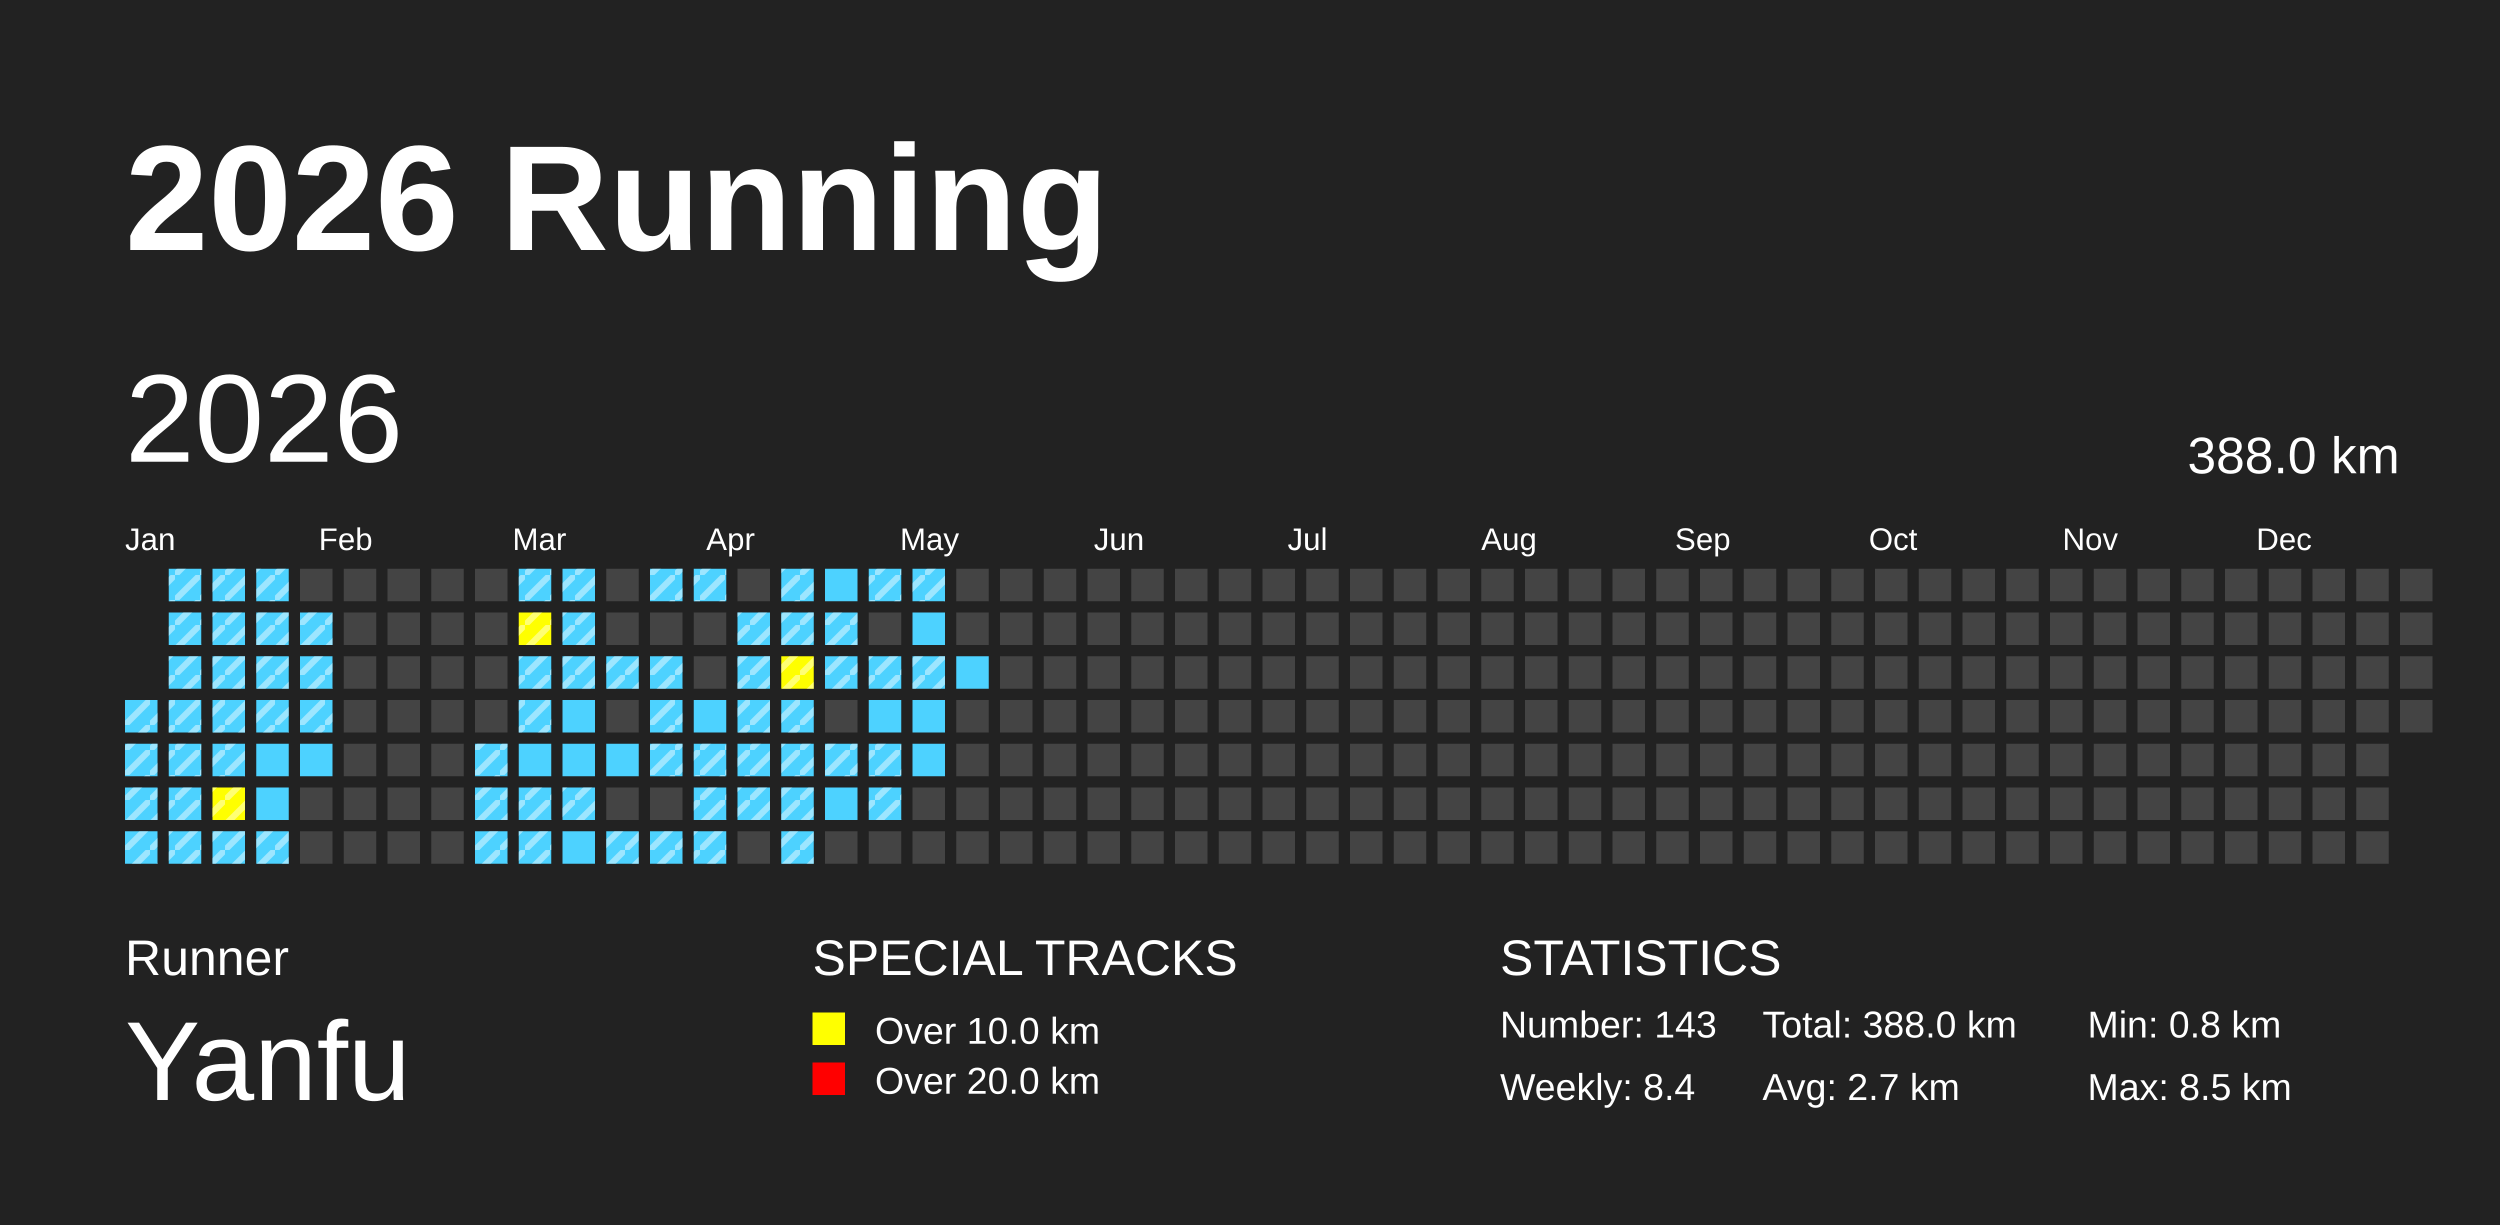
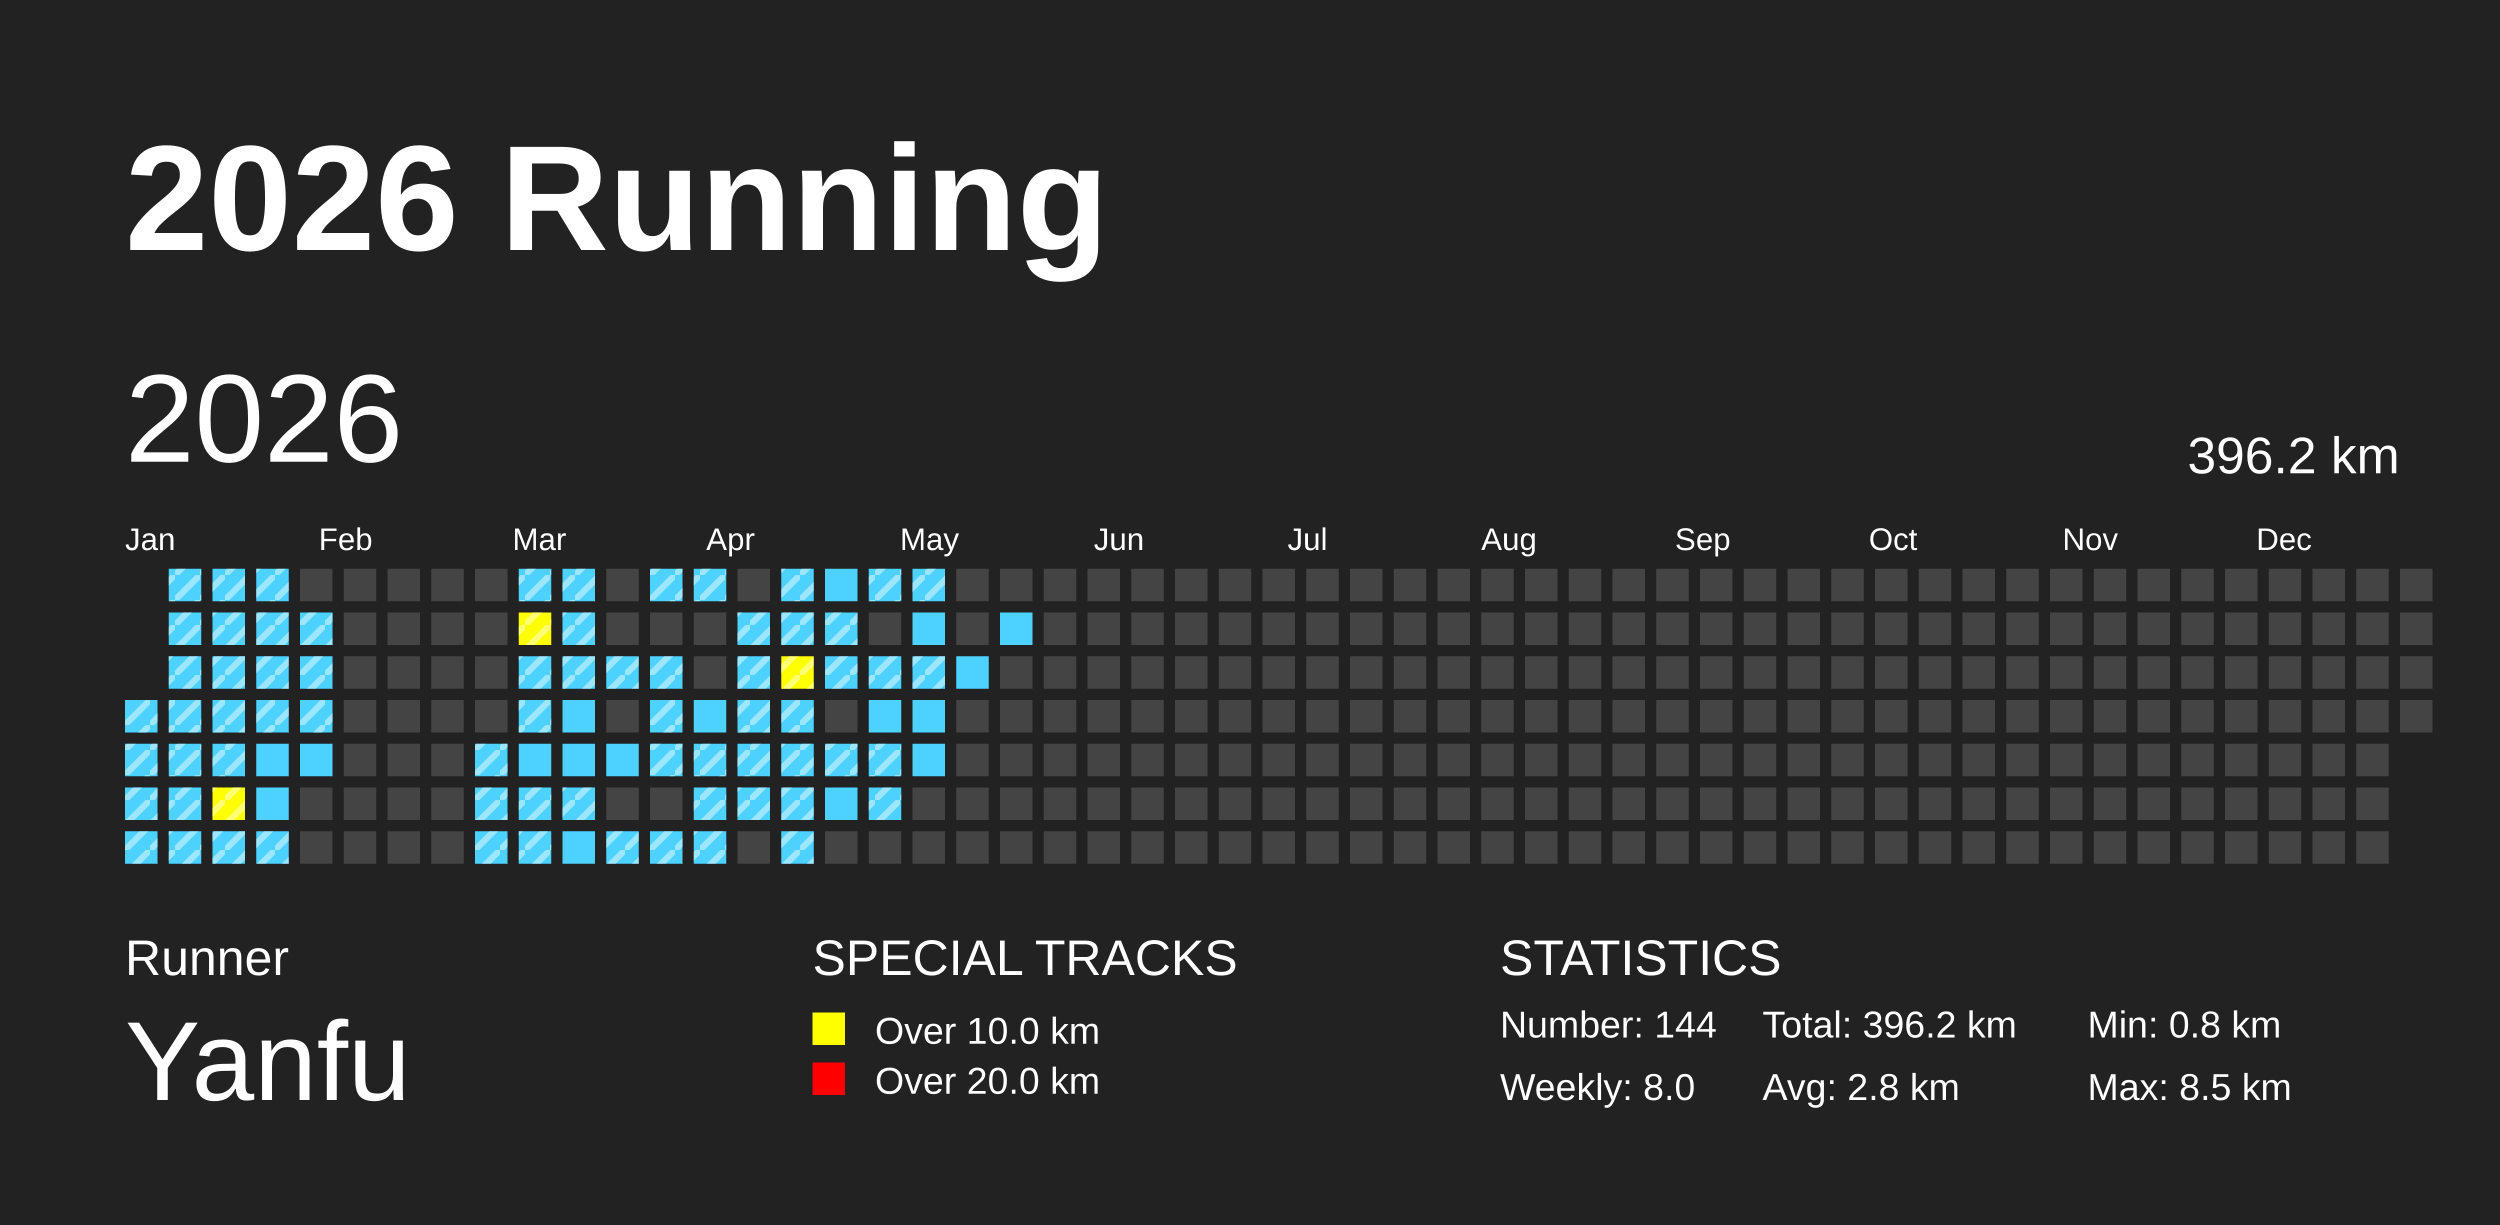
<svg xmlns="http://www.w3.org/2000/svg" baseProfile="full" height="98mm" version="1.1" viewBox="0,0,200,98" width="200mm">
  <defs>
    <pattern height="2" id="indoor-stripe" patternUnits="userSpaceOnUse" width="2">
      <line stroke="white" stroke-opacity="0.45" stroke-width="0.5" x1="0" x2="2" y1="2" y2="0" />
    </pattern>
  </defs>
  <rect fill="#222222" height="98" width="200" x="0" y="0" />
  <text fill="#FFFFFF" style="font-size:12px; font-family:Arial; font-weight:bold;" x="10" y="20">2026 Running</text>
  <text fill="#FFFFFF" style="font-size:4px; font-family:Arial" x="10" y="78">Runner</text>
  <text fill="#FFFFFF" style="font-size:9px; font-family:Arial" x="10" y="88">Yanfu</text>
  <text fill="#FFFFFF" style="font-size:4px; font-family:Arial" x="65" y="78">SPECIAL TRACKS</text>
  <rect fill="yellow" height="2.6" width="2.6" x="65" y="81" />
  <text fill="#FFFFFF" style="font-size:3px; font-family:Arial" x="70" y="83.5">Over 10.0 km</text>
  <rect fill="red" height="2.6" width="2.6" x="65" y="85" />
  <text fill="#FFFFFF" style="font-size:3px; font-family:Arial" x="70" y="87.5">Over 20.0 km</text>
  <text fill="#FFFFFF" style="font-size:4px; font-family:Arial" x="120" y="78">STATISTICS</text>
-   <text fill="#FFFFFF" style="font-size:3px; font-family:Arial" x="120" y="83">Number: 143</text>
-   <text fill="#FFFFFF" style="font-size:3px; font-family:Arial" x="120" y="88">Weekly: 8.4</text>
-   <text fill="#FFFFFF" style="font-size:3px; font-family:Arial" x="141" y="83">Total: 388.0 km</text>
-   <text fill="#FFFFFF" style="font-size:3px; font-family:Arial" x="141" y="88">Avg: 2.7 km</text>
+   <text fill="#FFFFFF" style="font-size:3px; font-family:Arial" x="120" y="83">Number: 144</text>
+   <text fill="#FFFFFF" style="font-size:3px; font-family:Arial" x="120" y="88">Weekly: 8.0</text>
+   <text fill="#FFFFFF" style="font-size:3px; font-family:Arial" x="141" y="83">Total: 396.2 km</text>
+   <text fill="#FFFFFF" style="font-size:3px; font-family:Arial" x="141" y="88">Avg: 2.8 km</text>
  <text fill="#FFFFFF" style="font-size:3px; font-family:Arial" x="167" y="83">Min: 0.8 km</text>
  <text fill="#FFFFFF" style="font-size:3px; font-family:Arial" x="167" y="88">Max: 8.5 km</text>
  <text dominant-baseline="hanging" fill="#FFFFFF" style="font-size:10.0px; font-family:Arial;" x="10" y="30">2026</text>
-   <text dominant-baseline="hanging" fill="#FFFFFF" style="font-size:4.125px; font-family:Arial;" x="175" y="35">388.0 km</text>
+   <text dominant-baseline="hanging" fill="#FFFFFF" style="font-size:4.125px; font-family:Arial;" x="175" y="35">396.2 km</text>
  <text fill="#FFFFFF" style="font-size:2.5px; font-family:Arial" x="10.0" y="44">Jan</text>
  <text fill="#FFFFFF" style="font-size:2.5px; font-family:Arial" x="25.5" y="44">Feb</text>
  <text fill="#FFFFFF" style="font-size:2.5px; font-family:Arial" x="41.0" y="44">Mar</text>
  <text fill="#FFFFFF" style="font-size:2.5px; font-family:Arial" x="56.5" y="44">Apr</text>
  <text fill="#FFFFFF" style="font-size:2.5px; font-family:Arial" x="72.0" y="44">May</text>
  <text fill="#FFFFFF" style="font-size:2.5px; font-family:Arial" x="87.5" y="44">Jun</text>
  <text fill="#FFFFFF" style="font-size:2.5px; font-family:Arial" x="103.0" y="44">Jul</text>
  <text fill="#FFFFFF" style="font-size:2.5px; font-family:Arial" x="118.5" y="44">Aug</text>
  <text fill="#FFFFFF" style="font-size:2.5px; font-family:Arial" x="134.0" y="44">Sep</text>
  <text fill="#FFFFFF" style="font-size:2.5px; font-family:Arial" x="149.5" y="44">Oct</text>
  <text fill="#FFFFFF" style="font-size:2.5px; font-family:Arial" x="165.0" y="44">Nov</text>
  <text fill="#FFFFFF" style="font-size:2.5px; font-family:Arial" x="180.5" y="44">Dec</text>
  <rect fill="#4DD2FF" height="2.6" width="2.6" x="10.0" y="56.0" />
  <rect fill="url(#indoor-stripe)" height="2.6" width="2.6" x="10.0" y="56.0" />
  <rect fill="#4DD2FF" height="2.6" width="2.6" x="10.0" y="59.5" />
  <rect fill="url(#indoor-stripe)" height="2.6" width="2.6" x="10.0" y="59.5" />
  <rect fill="#4DD2FF" height="2.6" width="2.6" x="10.0" y="63.0" />
  <rect fill="url(#indoor-stripe)" height="2.6" width="2.6" x="10.0" y="63.0" />
  <rect fill="#4DD2FF" height="2.6" width="2.6" x="10.0" y="66.5" />
  <rect fill="url(#indoor-stripe)" height="2.6" width="2.6" x="10.0" y="66.5" />
  <rect fill="#4DD2FF" height="2.6" width="2.6" x="13.5" y="45.5" />
  <rect fill="url(#indoor-stripe)" height="2.6" width="2.6" x="13.5" y="45.5" />
  <rect fill="#4DD2FF" height="2.6" width="2.6" x="13.5" y="49.0" />
  <rect fill="url(#indoor-stripe)" height="2.6" width="2.6" x="13.5" y="49.0" />
  <rect fill="#4DD2FF" height="2.6" width="2.6" x="13.5" y="52.5" />
  <rect fill="url(#indoor-stripe)" height="2.6" width="2.6" x="13.5" y="52.5" />
  <rect fill="#4DD2FF" height="2.6" width="2.6" x="13.5" y="56.0" />
  <rect fill="url(#indoor-stripe)" height="2.6" width="2.6" x="13.5" y="56.0" />
  <rect fill="#4DD2FF" height="2.6" width="2.6" x="13.5" y="59.5" />
  <rect fill="url(#indoor-stripe)" height="2.6" width="2.6" x="13.5" y="59.5" />
  <rect fill="#4DD2FF" height="2.6" width="2.6" x="13.5" y="63.0" />
  <rect fill="url(#indoor-stripe)" height="2.6" width="2.6" x="13.5" y="63.0" />
  <rect fill="#4DD2FF" height="2.6" width="2.6" x="13.5" y="66.5" />
  <rect fill="url(#indoor-stripe)" height="2.6" width="2.6" x="13.5" y="66.5" />
  <rect fill="#4DD2FF" height="2.6" width="2.6" x="17.0" y="45.5" />
  <rect fill="url(#indoor-stripe)" height="2.6" width="2.6" x="17.0" y="45.5" />
  <rect fill="#4DD2FF" height="2.6" width="2.6" x="17.0" y="49.0" />
  <rect fill="url(#indoor-stripe)" height="2.6" width="2.6" x="17.0" y="49.0" />
  <rect fill="#4DD2FF" height="2.6" width="2.6" x="17.0" y="52.5" />
  <rect fill="url(#indoor-stripe)" height="2.6" width="2.6" x="17.0" y="52.5" />
  <rect fill="#4DD2FF" height="2.6" width="2.6" x="17.0" y="56.0" />
  <rect fill="url(#indoor-stripe)" height="2.6" width="2.6" x="17.0" y="56.0" />
  <rect fill="#4DD2FF" height="2.6" width="2.6" x="17.0" y="59.5" />
  <rect fill="url(#indoor-stripe)" height="2.6" width="2.6" x="17.0" y="59.5" />
  <rect fill="yellow" height="2.6" width="2.6" x="17.0" y="63.0" />
  <rect fill="url(#indoor-stripe)" height="2.6" width="2.6" x="17.0" y="63.0" />
  <rect fill="#4DD2FF" height="2.6" width="2.6" x="17.0" y="66.5" />
  <rect fill="url(#indoor-stripe)" height="2.6" width="2.6" x="17.0" y="66.5" />
  <rect fill="#4DD2FF" height="2.6" width="2.6" x="20.5" y="45.5" />
  <rect fill="url(#indoor-stripe)" height="2.6" width="2.6" x="20.5" y="45.5" />
  <rect fill="#4DD2FF" height="2.6" width="2.6" x="20.5" y="49.0" />
  <rect fill="url(#indoor-stripe)" height="2.6" width="2.6" x="20.5" y="49.0" />
  <rect fill="#4DD2FF" height="2.6" width="2.6" x="20.5" y="52.5" />
  <rect fill="url(#indoor-stripe)" height="2.6" width="2.6" x="20.5" y="52.5" />
  <rect fill="#4DD2FF" height="2.6" width="2.6" x="20.5" y="56.0" />
  <rect fill="url(#indoor-stripe)" height="2.6" width="2.6" x="20.5" y="56.0" />
  <rect fill="#4DD2FF" height="2.6" width="2.6" x="20.5" y="59.5" />
  <rect fill="#4DD2FF" height="2.6" width="2.6" x="20.5" y="63.0" />
  <rect fill="#4DD2FF" height="2.6" width="2.6" x="20.5" y="66.5" />
  <rect fill="url(#indoor-stripe)" height="2.6" width="2.6" x="20.5" y="66.5" />
  <rect fill="#444444" height="2.6" width="2.6" x="24.0" y="45.5" />
  <rect fill="#4DD2FF" height="2.6" width="2.6" x="24.0" y="49.0" />
  <rect fill="url(#indoor-stripe)" height="2.6" width="2.6" x="24.0" y="49.0" />
  <rect fill="#4DD2FF" height="2.6" width="2.6" x="24.0" y="52.5" />
  <rect fill="url(#indoor-stripe)" height="2.6" width="2.6" x="24.0" y="52.5" />
  <rect fill="#4DD2FF" height="2.6" width="2.6" x="24.0" y="56.0" />
  <rect fill="url(#indoor-stripe)" height="2.6" width="2.6" x="24.0" y="56.0" />
  <rect fill="#4DD2FF" height="2.6" width="2.6" x="24.0" y="59.5" />
  <rect fill="#444444" height="2.6" width="2.6" x="24.0" y="63.0" />
  <rect fill="#444444" height="2.6" width="2.6" x="24.0" y="66.5" />
  <rect fill="#444444" height="2.6" width="2.6" x="27.5" y="45.5" />
  <rect fill="#444444" height="2.6" width="2.6" x="27.5" y="49.0" />
  <rect fill="#444444" height="2.6" width="2.6" x="27.5" y="52.5" />
  <rect fill="#444444" height="2.6" width="2.6" x="27.5" y="56.0" />
  <rect fill="#444444" height="2.6" width="2.6" x="27.5" y="59.5" />
  <rect fill="#444444" height="2.6" width="2.6" x="27.5" y="63.0" />
  <rect fill="#444444" height="2.6" width="2.6" x="27.5" y="66.5" />
  <rect fill="#444444" height="2.6" width="2.6" x="31.0" y="45.5" />
  <rect fill="#444444" height="2.6" width="2.6" x="31.0" y="49.0" />
  <rect fill="#444444" height="2.6" width="2.6" x="31.0" y="52.5" />
  <rect fill="#444444" height="2.6" width="2.6" x="31.0" y="56.0" />
  <rect fill="#444444" height="2.6" width="2.6" x="31.0" y="59.5" />
  <rect fill="#444444" height="2.6" width="2.6" x="31.0" y="63.0" />
  <rect fill="#444444" height="2.6" width="2.6" x="31.0" y="66.5" />
  <rect fill="#444444" height="2.6" width="2.6" x="34.5" y="45.5" />
  <rect fill="#444444" height="2.6" width="2.6" x="34.5" y="49.0" />
  <rect fill="#444444" height="2.6" width="2.6" x="34.5" y="52.5" />
  <rect fill="#444444" height="2.6" width="2.6" x="34.5" y="56.0" />
  <rect fill="#444444" height="2.6" width="2.6" x="34.5" y="59.5" />
  <rect fill="#444444" height="2.6" width="2.6" x="34.5" y="63.0" />
  <rect fill="#444444" height="2.6" width="2.6" x="34.5" y="66.5" />
  <rect fill="#444444" height="2.6" width="2.6" x="38.0" y="45.5" />
  <rect fill="#444444" height="2.6" width="2.6" x="38.0" y="49.0" />
  <rect fill="#444444" height="2.6" width="2.6" x="38.0" y="52.5" />
  <rect fill="#444444" height="2.6" width="2.6" x="38.0" y="56.0" />
  <rect fill="#4DD2FF" height="2.6" width="2.6" x="38.0" y="59.5" />
  <rect fill="url(#indoor-stripe)" height="2.6" width="2.6" x="38.0" y="59.5" />
  <rect fill="#4DD2FF" height="2.6" width="2.6" x="38.0" y="63.0" />
  <rect fill="url(#indoor-stripe)" height="2.6" width="2.6" x="38.0" y="63.0" />
  <rect fill="#4DD2FF" height="2.6" width="2.6" x="38.0" y="66.5" />
  <rect fill="url(#indoor-stripe)" height="2.6" width="2.6" x="38.0" y="66.5" />
  <rect fill="#4DD2FF" height="2.6" width="2.6" x="41.5" y="45.5" />
  <rect fill="url(#indoor-stripe)" height="2.6" width="2.6" x="41.5" y="45.5" />
  <rect fill="yellow" height="2.6" width="2.6" x="41.5" y="49.0" />
  <rect fill="url(#indoor-stripe)" height="2.6" width="2.6" x="41.5" y="49.0" />
  <rect fill="#4DD2FF" height="2.6" width="2.6" x="41.5" y="52.5" />
  <rect fill="url(#indoor-stripe)" height="2.6" width="2.6" x="41.5" y="52.5" />
  <rect fill="#4DD2FF" height="2.6" width="2.6" x="41.5" y="56.0" />
  <rect fill="url(#indoor-stripe)" height="2.6" width="2.6" x="41.5" y="56.0" />
  <rect fill="#4DD2FF" height="2.6" width="2.6" x="41.5" y="59.5" />
  <rect fill="#4DD2FF" height="2.6" width="2.6" x="41.5" y="63.0" />
  <rect fill="url(#indoor-stripe)" height="2.6" width="2.6" x="41.5" y="63.0" />
  <rect fill="#4DD2FF" height="2.6" width="2.6" x="41.5" y="66.5" />
  <rect fill="url(#indoor-stripe)" height="2.6" width="2.6" x="41.5" y="66.5" />
  <rect fill="#4DD2FF" height="2.6" width="2.6" x="45.0" y="45.5" />
  <rect fill="url(#indoor-stripe)" height="2.6" width="2.6" x="45.0" y="45.5" />
  <rect fill="#4DD2FF" height="2.6" width="2.6" x="45.0" y="49.0" />
  <rect fill="url(#indoor-stripe)" height="2.6" width="2.6" x="45.0" y="49.0" />
  <rect fill="#4DD2FF" height="2.6" width="2.6" x="45.0" y="52.5" />
  <rect fill="url(#indoor-stripe)" height="2.6" width="2.6" x="45.0" y="52.5" />
  <rect fill="#4DD2FF" height="2.6" width="2.6" x="45.0" y="56.0" />
  <rect fill="#4DD2FF" height="2.6" width="2.6" x="45.0" y="59.5" />
  <rect fill="#4DD2FF" height="2.6" width="2.6" x="45.0" y="63.0" />
  <rect fill="url(#indoor-stripe)" height="2.6" width="2.6" x="45.0" y="63.0" />
  <rect fill="#4DD2FF" height="2.6" width="2.6" x="45.0" y="66.5" />
  <rect fill="#444444" height="2.6" width="2.6" x="48.5" y="45.5" />
  <rect fill="#444444" height="2.6" width="2.6" x="48.5" y="49.0" />
  <rect fill="#4DD2FF" height="2.6" width="2.6" x="48.5" y="52.5" />
  <rect fill="url(#indoor-stripe)" height="2.6" width="2.6" x="48.5" y="52.5" />
  <rect fill="#444444" height="2.6" width="2.6" x="48.5" y="56.0" />
  <rect fill="#4DD2FF" height="2.6" width="2.6" x="48.5" y="59.5" />
  <rect fill="#444444" height="2.6" width="2.6" x="48.5" y="63.0" />
  <rect fill="#4DD2FF" height="2.6" width="2.6" x="48.5" y="66.5" />
  <rect fill="url(#indoor-stripe)" height="2.6" width="2.6" x="48.5" y="66.5" />
  <rect fill="#4DD2FF" height="2.6" width="2.6" x="52.0" y="45.5" />
  <rect fill="url(#indoor-stripe)" height="2.6" width="2.6" x="52.0" y="45.5" />
  <rect fill="#444444" height="2.6" width="2.6" x="52.0" y="49.0" />
  <rect fill="#4DD2FF" height="2.6" width="2.6" x="52.0" y="52.5" />
  <rect fill="url(#indoor-stripe)" height="2.6" width="2.6" x="52.0" y="52.5" />
  <rect fill="#4DD2FF" height="2.6" width="2.6" x="52.0" y="56.0" />
  <rect fill="url(#indoor-stripe)" height="2.6" width="2.6" x="52.0" y="56.0" />
  <rect fill="#4DD2FF" height="2.6" width="2.6" x="52.0" y="59.5" />
  <rect fill="url(#indoor-stripe)" height="2.6" width="2.6" x="52.0" y="59.5" />
  <rect fill="#444444" height="2.6" width="2.6" x="52.0" y="63.0" />
  <rect fill="#4DD2FF" height="2.6" width="2.6" x="52.0" y="66.5" />
  <rect fill="url(#indoor-stripe)" height="2.6" width="2.6" x="52.0" y="66.5" />
  <rect fill="#4DD2FF" height="2.6" width="2.6" x="55.5" y="45.5" />
  <rect fill="url(#indoor-stripe)" height="2.6" width="2.6" x="55.5" y="45.5" />
  <rect fill="#444444" height="2.6" width="2.6" x="55.5" y="49.0" />
  <rect fill="#444444" height="2.6" width="2.6" x="55.5" y="52.5" />
  <rect fill="#4DD2FF" height="2.6" width="2.6" x="55.5" y="56.0" />
  <rect fill="#4DD2FF" height="2.6" width="2.6" x="55.5" y="59.5" />
  <rect fill="url(#indoor-stripe)" height="2.6" width="2.6" x="55.5" y="59.5" />
  <rect fill="#4DD2FF" height="2.6" width="2.6" x="55.5" y="63.0" />
  <rect fill="url(#indoor-stripe)" height="2.6" width="2.6" x="55.5" y="63.0" />
  <rect fill="#4DD2FF" height="2.6" width="2.6" x="55.5" y="66.5" />
  <rect fill="url(#indoor-stripe)" height="2.6" width="2.6" x="55.5" y="66.5" />
  <rect fill="#444444" height="2.6" width="2.6" x="59.0" y="45.5" />
  <rect fill="#4DD2FF" height="2.6" width="2.6" x="59.0" y="49.0" />
  <rect fill="url(#indoor-stripe)" height="2.6" width="2.6" x="59.0" y="49.0" />
  <rect fill="#4DD2FF" height="2.6" width="2.6" x="59.0" y="52.5" />
  <rect fill="url(#indoor-stripe)" height="2.6" width="2.6" x="59.0" y="52.5" />
  <rect fill="#4DD2FF" height="2.6" width="2.6" x="59.0" y="56.0" />
  <rect fill="url(#indoor-stripe)" height="2.6" width="2.6" x="59.0" y="56.0" />
  <rect fill="#4DD2FF" height="2.6" width="2.6" x="59.0" y="59.5" />
  <rect fill="url(#indoor-stripe)" height="2.6" width="2.6" x="59.0" y="59.5" />
  <rect fill="#4DD2FF" height="2.6" width="2.6" x="59.0" y="63.0" />
  <rect fill="url(#indoor-stripe)" height="2.6" width="2.6" x="59.0" y="63.0" />
  <rect fill="#444444" height="2.6" width="2.6" x="59.0" y="66.5" />
  <rect fill="#4DD2FF" height="2.6" width="2.6" x="62.5" y="45.5" />
  <rect fill="url(#indoor-stripe)" height="2.6" width="2.6" x="62.5" y="45.5" />
  <rect fill="#4DD2FF" height="2.6" width="2.6" x="62.5" y="49.0" />
  <rect fill="url(#indoor-stripe)" height="2.6" width="2.6" x="62.5" y="49.0" />
  <rect fill="yellow" height="2.6" width="2.6" x="62.5" y="52.5" />
  <rect fill="url(#indoor-stripe)" height="2.6" width="2.6" x="62.5" y="52.5" />
  <rect fill="#4DD2FF" height="2.6" width="2.6" x="62.5" y="56.0" />
  <rect fill="url(#indoor-stripe)" height="2.6" width="2.6" x="62.5" y="56.0" />
  <rect fill="#4DD2FF" height="2.6" width="2.6" x="62.5" y="59.5" />
  <rect fill="url(#indoor-stripe)" height="2.6" width="2.6" x="62.5" y="59.5" />
  <rect fill="#4DD2FF" height="2.6" width="2.6" x="62.5" y="63.0" />
  <rect fill="url(#indoor-stripe)" height="2.6" width="2.6" x="62.5" y="63.0" />
  <rect fill="#4DD2FF" height="2.6" width="2.6" x="62.5" y="66.5" />
  <rect fill="url(#indoor-stripe)" height="2.6" width="2.6" x="62.5" y="66.5" />
  <rect fill="#4DD2FF" height="2.6" width="2.6" x="66.0" y="45.5" />
  <rect fill="#4DD2FF" height="2.6" width="2.6" x="66.0" y="49.0" />
  <rect fill="url(#indoor-stripe)" height="2.6" width="2.6" x="66.0" y="49.0" />
  <rect fill="#4DD2FF" height="2.6" width="2.6" x="66.0" y="52.5" />
  <rect fill="url(#indoor-stripe)" height="2.6" width="2.6" x="66.0" y="52.5" />
  <rect fill="#444444" height="2.6" width="2.6" x="66.0" y="56.0" />
  <rect fill="#4DD2FF" height="2.6" width="2.6" x="66.0" y="59.5" />
  <rect fill="url(#indoor-stripe)" height="2.6" width="2.6" x="66.0" y="59.5" />
  <rect fill="#4DD2FF" height="2.6" width="2.6" x="66.0" y="63.0" />
  <rect fill="#444444" height="2.6" width="2.6" x="66.0" y="66.5" />
  <rect fill="#4DD2FF" height="2.6" width="2.6" x="69.5" y="45.5" />
  <rect fill="url(#indoor-stripe)" height="2.6" width="2.6" x="69.5" y="45.5" />
  <rect fill="#444444" height="2.6" width="2.6" x="69.5" y="49.0" />
  <rect fill="#4DD2FF" height="2.6" width="2.6" x="69.5" y="52.5" />
  <rect fill="url(#indoor-stripe)" height="2.6" width="2.6" x="69.5" y="52.5" />
  <rect fill="#4DD2FF" height="2.6" width="2.6" x="69.5" y="56.0" />
  <rect fill="#4DD2FF" height="2.6" width="2.6" x="69.5" y="59.5" />
  <rect fill="url(#indoor-stripe)" height="2.6" width="2.6" x="69.5" y="59.5" />
  <rect fill="#4DD2FF" height="2.6" width="2.6" x="69.5" y="63.0" />
  <rect fill="url(#indoor-stripe)" height="2.6" width="2.6" x="69.5" y="63.0" />
  <rect fill="#444444" height="2.6" width="2.6" x="69.5" y="66.5" />
  <rect fill="#4DD2FF" height="2.6" width="2.6" x="73.0" y="45.5" />
  <rect fill="url(#indoor-stripe)" height="2.6" width="2.6" x="73.0" y="45.5" />
  <rect fill="#4DD2FF" height="2.6" width="2.6" x="73.0" y="49.0" />
  <rect fill="#4DD2FF" height="2.6" width="2.6" x="73.0" y="52.5" />
  <rect fill="url(#indoor-stripe)" height="2.6" width="2.6" x="73.0" y="52.5" />
  <rect fill="#4DD2FF" height="2.6" width="2.6" x="73.0" y="56.0" />
  <rect fill="#4DD2FF" height="2.6" width="2.6" x="73.0" y="59.5" />
  <rect fill="#444444" height="2.6" width="2.6" x="73.0" y="63.0" />
  <rect fill="#444444" height="2.6" width="2.6" x="73.0" y="66.5" />
  <rect fill="#444444" height="2.6" width="2.6" x="76.5" y="45.5" />
  <rect fill="#444444" height="2.6" width="2.6" x="76.5" y="49.0" />
  <rect fill="#4DD2FF" height="2.6" width="2.6" x="76.5" y="52.5" />
  <rect fill="#444444" height="2.6" width="2.6" x="76.5" y="56.0" />
  <rect fill="#444444" height="2.6" width="2.6" x="76.5" y="59.5" />
  <rect fill="#444444" height="2.6" width="2.6" x="76.5" y="63.0" />
  <rect fill="#444444" height="2.6" width="2.6" x="76.5" y="66.5" />
  <rect fill="#444444" height="2.6" width="2.6" x="80.0" y="45.5" />
-   <rect fill="#444444" height="2.6" width="2.6" x="80.0" y="49.0" />
+   <rect fill="#4DD2FF" height="2.6" width="2.6" x="80.0" y="49.0" />
  <rect fill="#444444" height="2.6" width="2.6" x="80.0" y="52.5" />
  <rect fill="#444444" height="2.6" width="2.6" x="80.0" y="56.0" />
  <rect fill="#444444" height="2.6" width="2.6" x="80.0" y="59.5" />
  <rect fill="#444444" height="2.6" width="2.6" x="80.0" y="63.0" />
  <rect fill="#444444" height="2.6" width="2.6" x="80.0" y="66.5" />
  <rect fill="#444444" height="2.6" width="2.6" x="83.5" y="45.5" />
  <rect fill="#444444" height="2.6" width="2.6" x="83.5" y="49.0" />
  <rect fill="#444444" height="2.6" width="2.6" x="83.5" y="52.5" />
  <rect fill="#444444" height="2.6" width="2.6" x="83.5" y="56.0" />
  <rect fill="#444444" height="2.6" width="2.6" x="83.5" y="59.5" />
  <rect fill="#444444" height="2.6" width="2.6" x="83.5" y="63.0" />
  <rect fill="#444444" height="2.6" width="2.6" x="83.5" y="66.5" />
  <rect fill="#444444" height="2.6" width="2.6" x="87.0" y="45.5" />
  <rect fill="#444444" height="2.6" width="2.6" x="87.0" y="49.0" />
  <rect fill="#444444" height="2.6" width="2.6" x="87.0" y="52.5" />
  <rect fill="#444444" height="2.6" width="2.6" x="87.0" y="56.0" />
  <rect fill="#444444" height="2.6" width="2.6" x="87.0" y="59.5" />
  <rect fill="#444444" height="2.6" width="2.6" x="87.0" y="63.0" />
  <rect fill="#444444" height="2.6" width="2.6" x="87.0" y="66.5" />
  <rect fill="#444444" height="2.6" width="2.6" x="90.5" y="45.5" />
  <rect fill="#444444" height="2.6" width="2.6" x="90.5" y="49.0" />
  <rect fill="#444444" height="2.6" width="2.6" x="90.5" y="52.5" />
  <rect fill="#444444" height="2.6" width="2.6" x="90.5" y="56.0" />
  <rect fill="#444444" height="2.6" width="2.6" x="90.5" y="59.5" />
  <rect fill="#444444" height="2.6" width="2.6" x="90.5" y="63.0" />
  <rect fill="#444444" height="2.6" width="2.6" x="90.5" y="66.5" />
  <rect fill="#444444" height="2.6" width="2.6" x="94.0" y="45.5" />
  <rect fill="#444444" height="2.6" width="2.6" x="94.0" y="49.0" />
  <rect fill="#444444" height="2.6" width="2.6" x="94.0" y="52.5" />
  <rect fill="#444444" height="2.6" width="2.6" x="94.0" y="56.0" />
  <rect fill="#444444" height="2.6" width="2.6" x="94.0" y="59.5" />
  <rect fill="#444444" height="2.6" width="2.6" x="94.0" y="63.0" />
  <rect fill="#444444" height="2.6" width="2.6" x="94.0" y="66.5" />
  <rect fill="#444444" height="2.6" width="2.6" x="97.5" y="45.5" />
  <rect fill="#444444" height="2.6" width="2.6" x="97.5" y="49.0" />
  <rect fill="#444444" height="2.6" width="2.6" x="97.5" y="52.5" />
  <rect fill="#444444" height="2.6" width="2.6" x="97.5" y="56.0" />
  <rect fill="#444444" height="2.6" width="2.6" x="97.5" y="59.5" />
  <rect fill="#444444" height="2.6" width="2.6" x="97.5" y="63.0" />
  <rect fill="#444444" height="2.6" width="2.6" x="97.5" y="66.5" />
  <rect fill="#444444" height="2.6" width="2.6" x="101.0" y="45.5" />
  <rect fill="#444444" height="2.6" width="2.6" x="101.0" y="49.0" />
  <rect fill="#444444" height="2.6" width="2.6" x="101.0" y="52.5" />
  <rect fill="#444444" height="2.6" width="2.6" x="101.0" y="56.0" />
  <rect fill="#444444" height="2.6" width="2.6" x="101.0" y="59.5" />
  <rect fill="#444444" height="2.6" width="2.6" x="101.0" y="63.0" />
  <rect fill="#444444" height="2.6" width="2.6" x="101.0" y="66.5" />
  <rect fill="#444444" height="2.6" width="2.6" x="104.5" y="45.5" />
  <rect fill="#444444" height="2.6" width="2.6" x="104.5" y="49.0" />
  <rect fill="#444444" height="2.6" width="2.6" x="104.5" y="52.5" />
  <rect fill="#444444" height="2.6" width="2.6" x="104.5" y="56.0" />
  <rect fill="#444444" height="2.6" width="2.6" x="104.5" y="59.5" />
  <rect fill="#444444" height="2.6" width="2.6" x="104.5" y="63.0" />
  <rect fill="#444444" height="2.6" width="2.6" x="104.5" y="66.5" />
  <rect fill="#444444" height="2.6" width="2.6" x="108.0" y="45.5" />
  <rect fill="#444444" height="2.6" width="2.6" x="108.0" y="49.0" />
  <rect fill="#444444" height="2.6" width="2.6" x="108.0" y="52.5" />
  <rect fill="#444444" height="2.6" width="2.6" x="108.0" y="56.0" />
  <rect fill="#444444" height="2.6" width="2.6" x="108.0" y="59.5" />
  <rect fill="#444444" height="2.6" width="2.6" x="108.0" y="63.0" />
  <rect fill="#444444" height="2.6" width="2.6" x="108.0" y="66.5" />
  <rect fill="#444444" height="2.6" width="2.6" x="111.5" y="45.5" />
  <rect fill="#444444" height="2.6" width="2.6" x="111.5" y="49.0" />
  <rect fill="#444444" height="2.6" width="2.6" x="111.5" y="52.5" />
  <rect fill="#444444" height="2.6" width="2.6" x="111.5" y="56.0" />
  <rect fill="#444444" height="2.6" width="2.6" x="111.5" y="59.5" />
  <rect fill="#444444" height="2.6" width="2.6" x="111.5" y="63.0" />
  <rect fill="#444444" height="2.6" width="2.6" x="111.5" y="66.5" />
  <rect fill="#444444" height="2.6" width="2.6" x="115.0" y="45.5" />
  <rect fill="#444444" height="2.6" width="2.6" x="115.0" y="49.0" />
  <rect fill="#444444" height="2.6" width="2.6" x="115.0" y="52.5" />
  <rect fill="#444444" height="2.6" width="2.6" x="115.0" y="56.0" />
  <rect fill="#444444" height="2.6" width="2.6" x="115.0" y="59.5" />
  <rect fill="#444444" height="2.6" width="2.6" x="115.0" y="63.0" />
  <rect fill="#444444" height="2.6" width="2.6" x="115.0" y="66.5" />
  <rect fill="#444444" height="2.6" width="2.6" x="118.5" y="45.5" />
  <rect fill="#444444" height="2.6" width="2.6" x="118.5" y="49.0" />
  <rect fill="#444444" height="2.6" width="2.6" x="118.5" y="52.5" />
  <rect fill="#444444" height="2.6" width="2.6" x="118.5" y="56.0" />
  <rect fill="#444444" height="2.6" width="2.6" x="118.5" y="59.5" />
  <rect fill="#444444" height="2.6" width="2.6" x="118.5" y="63.0" />
  <rect fill="#444444" height="2.6" width="2.6" x="118.5" y="66.5" />
  <rect fill="#444444" height="2.6" width="2.6" x="122.0" y="45.5" />
  <rect fill="#444444" height="2.6" width="2.6" x="122.0" y="49.0" />
  <rect fill="#444444" height="2.6" width="2.6" x="122.0" y="52.5" />
  <rect fill="#444444" height="2.6" width="2.6" x="122.0" y="56.0" />
  <rect fill="#444444" height="2.6" width="2.6" x="122.0" y="59.5" />
  <rect fill="#444444" height="2.6" width="2.6" x="122.0" y="63.0" />
  <rect fill="#444444" height="2.6" width="2.6" x="122.0" y="66.5" />
  <rect fill="#444444" height="2.6" width="2.6" x="125.5" y="45.5" />
  <rect fill="#444444" height="2.6" width="2.6" x="125.5" y="49.0" />
  <rect fill="#444444" height="2.6" width="2.6" x="125.5" y="52.5" />
  <rect fill="#444444" height="2.6" width="2.6" x="125.5" y="56.0" />
  <rect fill="#444444" height="2.6" width="2.6" x="125.5" y="59.5" />
  <rect fill="#444444" height="2.6" width="2.6" x="125.5" y="63.0" />
  <rect fill="#444444" height="2.6" width="2.6" x="125.5" y="66.5" />
  <rect fill="#444444" height="2.6" width="2.6" x="129.0" y="45.5" />
  <rect fill="#444444" height="2.6" width="2.6" x="129.0" y="49.0" />
  <rect fill="#444444" height="2.6" width="2.6" x="129.0" y="52.5" />
  <rect fill="#444444" height="2.6" width="2.6" x="129.0" y="56.0" />
  <rect fill="#444444" height="2.6" width="2.6" x="129.0" y="59.5" />
  <rect fill="#444444" height="2.6" width="2.6" x="129.0" y="63.0" />
  <rect fill="#444444" height="2.6" width="2.6" x="129.0" y="66.5" />
  <rect fill="#444444" height="2.6" width="2.6" x="132.5" y="45.5" />
  <rect fill="#444444" height="2.6" width="2.6" x="132.5" y="49.0" />
  <rect fill="#444444" height="2.6" width="2.6" x="132.5" y="52.5" />
  <rect fill="#444444" height="2.6" width="2.6" x="132.5" y="56.0" />
  <rect fill="#444444" height="2.6" width="2.6" x="132.5" y="59.5" />
  <rect fill="#444444" height="2.6" width="2.6" x="132.5" y="63.0" />
  <rect fill="#444444" height="2.6" width="2.6" x="132.5" y="66.5" />
  <rect fill="#444444" height="2.6" width="2.6" x="136.0" y="45.5" />
  <rect fill="#444444" height="2.6" width="2.6" x="136.0" y="49.0" />
  <rect fill="#444444" height="2.6" width="2.6" x="136.0" y="52.5" />
  <rect fill="#444444" height="2.6" width="2.6" x="136.0" y="56.0" />
  <rect fill="#444444" height="2.6" width="2.6" x="136.0" y="59.5" />
  <rect fill="#444444" height="2.6" width="2.6" x="136.0" y="63.0" />
  <rect fill="#444444" height="2.6" width="2.6" x="136.0" y="66.5" />
  <rect fill="#444444" height="2.6" width="2.6" x="139.5" y="45.5" />
  <rect fill="#444444" height="2.6" width="2.6" x="139.5" y="49.0" />
  <rect fill="#444444" height="2.6" width="2.6" x="139.5" y="52.5" />
  <rect fill="#444444" height="2.6" width="2.6" x="139.5" y="56.0" />
  <rect fill="#444444" height="2.6" width="2.6" x="139.5" y="59.5" />
  <rect fill="#444444" height="2.6" width="2.6" x="139.5" y="63.0" />
  <rect fill="#444444" height="2.6" width="2.6" x="139.5" y="66.5" />
  <rect fill="#444444" height="2.6" width="2.6" x="143.0" y="45.5" />
  <rect fill="#444444" height="2.6" width="2.6" x="143.0" y="49.0" />
  <rect fill="#444444" height="2.6" width="2.6" x="143.0" y="52.5" />
  <rect fill="#444444" height="2.6" width="2.6" x="143.0" y="56.0" />
  <rect fill="#444444" height="2.6" width="2.6" x="143.0" y="59.5" />
  <rect fill="#444444" height="2.6" width="2.6" x="143.0" y="63.0" />
  <rect fill="#444444" height="2.6" width="2.6" x="143.0" y="66.5" />
  <rect fill="#444444" height="2.6" width="2.6" x="146.5" y="45.5" />
  <rect fill="#444444" height="2.6" width="2.6" x="146.5" y="49.0" />
  <rect fill="#444444" height="2.6" width="2.6" x="146.5" y="52.5" />
  <rect fill="#444444" height="2.6" width="2.6" x="146.5" y="56.0" />
  <rect fill="#444444" height="2.6" width="2.6" x="146.5" y="59.5" />
  <rect fill="#444444" height="2.6" width="2.6" x="146.5" y="63.0" />
  <rect fill="#444444" height="2.6" width="2.6" x="146.5" y="66.5" />
  <rect fill="#444444" height="2.6" width="2.6" x="150.0" y="45.5" />
  <rect fill="#444444" height="2.6" width="2.6" x="150.0" y="49.0" />
  <rect fill="#444444" height="2.6" width="2.6" x="150.0" y="52.5" />
  <rect fill="#444444" height="2.6" width="2.6" x="150.0" y="56.0" />
  <rect fill="#444444" height="2.6" width="2.6" x="150.0" y="59.5" />
  <rect fill="#444444" height="2.6" width="2.6" x="150.0" y="63.0" />
  <rect fill="#444444" height="2.6" width="2.6" x="150.0" y="66.5" />
  <rect fill="#444444" height="2.6" width="2.6" x="153.5" y="45.5" />
  <rect fill="#444444" height="2.6" width="2.6" x="153.5" y="49.0" />
  <rect fill="#444444" height="2.6" width="2.6" x="153.5" y="52.5" />
  <rect fill="#444444" height="2.6" width="2.6" x="153.5" y="56.0" />
  <rect fill="#444444" height="2.6" width="2.6" x="153.5" y="59.5" />
  <rect fill="#444444" height="2.6" width="2.6" x="153.5" y="63.0" />
  <rect fill="#444444" height="2.6" width="2.6" x="153.5" y="66.5" />
  <rect fill="#444444" height="2.6" width="2.6" x="157.0" y="45.5" />
  <rect fill="#444444" height="2.6" width="2.6" x="157.0" y="49.0" />
  <rect fill="#444444" height="2.6" width="2.6" x="157.0" y="52.5" />
  <rect fill="#444444" height="2.6" width="2.6" x="157.0" y="56.0" />
  <rect fill="#444444" height="2.6" width="2.6" x="157.0" y="59.5" />
  <rect fill="#444444" height="2.6" width="2.6" x="157.0" y="63.0" />
  <rect fill="#444444" height="2.6" width="2.6" x="157.0" y="66.5" />
  <rect fill="#444444" height="2.6" width="2.6" x="160.5" y="45.5" />
  <rect fill="#444444" height="2.6" width="2.6" x="160.5" y="49.0" />
  <rect fill="#444444" height="2.6" width="2.6" x="160.5" y="52.5" />
  <rect fill="#444444" height="2.6" width="2.6" x="160.5" y="56.0" />
  <rect fill="#444444" height="2.6" width="2.6" x="160.5" y="59.5" />
  <rect fill="#444444" height="2.6" width="2.6" x="160.5" y="63.0" />
  <rect fill="#444444" height="2.6" width="2.6" x="160.5" y="66.5" />
  <rect fill="#444444" height="2.6" width="2.6" x="164.0" y="45.5" />
  <rect fill="#444444" height="2.6" width="2.6" x="164.0" y="49.0" />
  <rect fill="#444444" height="2.6" width="2.6" x="164.0" y="52.5" />
  <rect fill="#444444" height="2.6" width="2.6" x="164.0" y="56.0" />
  <rect fill="#444444" height="2.6" width="2.6" x="164.0" y="59.5" />
  <rect fill="#444444" height="2.6" width="2.6" x="164.0" y="63.0" />
  <rect fill="#444444" height="2.6" width="2.6" x="164.0" y="66.5" />
  <rect fill="#444444" height="2.6" width="2.6" x="167.5" y="45.5" />
  <rect fill="#444444" height="2.6" width="2.6" x="167.5" y="49.0" />
  <rect fill="#444444" height="2.6" width="2.6" x="167.5" y="52.5" />
  <rect fill="#444444" height="2.6" width="2.6" x="167.5" y="56.0" />
  <rect fill="#444444" height="2.6" width="2.6" x="167.5" y="59.5" />
  <rect fill="#444444" height="2.6" width="2.6" x="167.5" y="63.0" />
  <rect fill="#444444" height="2.6" width="2.6" x="167.5" y="66.5" />
  <rect fill="#444444" height="2.6" width="2.6" x="171.0" y="45.5" />
  <rect fill="#444444" height="2.6" width="2.6" x="171.0" y="49.0" />
  <rect fill="#444444" height="2.6" width="2.6" x="171.0" y="52.5" />
  <rect fill="#444444" height="2.6" width="2.6" x="171.0" y="56.0" />
  <rect fill="#444444" height="2.6" width="2.6" x="171.0" y="59.5" />
  <rect fill="#444444" height="2.6" width="2.6" x="171.0" y="63.0" />
  <rect fill="#444444" height="2.6" width="2.6" x="171.0" y="66.5" />
  <rect fill="#444444" height="2.6" width="2.6" x="174.5" y="45.5" />
  <rect fill="#444444" height="2.6" width="2.6" x="174.5" y="49.0" />
  <rect fill="#444444" height="2.6" width="2.6" x="174.5" y="52.5" />
  <rect fill="#444444" height="2.6" width="2.6" x="174.5" y="56.0" />
  <rect fill="#444444" height="2.6" width="2.6" x="174.5" y="59.5" />
  <rect fill="#444444" height="2.6" width="2.6" x="174.5" y="63.0" />
  <rect fill="#444444" height="2.6" width="2.6" x="174.5" y="66.5" />
  <rect fill="#444444" height="2.6" width="2.6" x="178.0" y="45.5" />
  <rect fill="#444444" height="2.6" width="2.6" x="178.0" y="49.0" />
  <rect fill="#444444" height="2.6" width="2.6" x="178.0" y="52.5" />
  <rect fill="#444444" height="2.6" width="2.6" x="178.0" y="56.0" />
  <rect fill="#444444" height="2.6" width="2.6" x="178.0" y="59.5" />
  <rect fill="#444444" height="2.6" width="2.6" x="178.0" y="63.0" />
  <rect fill="#444444" height="2.6" width="2.6" x="178.0" y="66.5" />
  <rect fill="#444444" height="2.6" width="2.6" x="181.5" y="45.5" />
  <rect fill="#444444" height="2.6" width="2.6" x="181.5" y="49.0" />
  <rect fill="#444444" height="2.6" width="2.6" x="181.5" y="52.5" />
  <rect fill="#444444" height="2.6" width="2.6" x="181.5" y="56.0" />
  <rect fill="#444444" height="2.6" width="2.6" x="181.5" y="59.5" />
  <rect fill="#444444" height="2.6" width="2.6" x="181.5" y="63.0" />
  <rect fill="#444444" height="2.6" width="2.6" x="181.5" y="66.5" />
  <rect fill="#444444" height="2.6" width="2.6" x="185.0" y="45.5" />
  <rect fill="#444444" height="2.6" width="2.6" x="185.0" y="49.0" />
  <rect fill="#444444" height="2.6" width="2.6" x="185.0" y="52.5" />
  <rect fill="#444444" height="2.6" width="2.6" x="185.0" y="56.0" />
  <rect fill="#444444" height="2.6" width="2.6" x="185.0" y="59.5" />
  <rect fill="#444444" height="2.6" width="2.6" x="185.0" y="63.0" />
  <rect fill="#444444" height="2.6" width="2.6" x="185.0" y="66.5" />
  <rect fill="#444444" height="2.6" width="2.6" x="188.5" y="45.5" />
  <rect fill="#444444" height="2.6" width="2.6" x="188.5" y="49.0" />
  <rect fill="#444444" height="2.6" width="2.6" x="188.5" y="52.5" />
  <rect fill="#444444" height="2.6" width="2.6" x="188.5" y="56.0" />
  <rect fill="#444444" height="2.6" width="2.6" x="188.5" y="59.5" />
  <rect fill="#444444" height="2.6" width="2.6" x="188.5" y="63.0" />
  <rect fill="#444444" height="2.6" width="2.6" x="188.5" y="66.5" />
  <rect fill="#444444" height="2.6" width="2.6" x="192.0" y="45.5" />
  <rect fill="#444444" height="2.6" width="2.6" x="192.0" y="49.0" />
  <rect fill="#444444" height="2.6" width="2.6" x="192.0" y="52.5" />
  <rect fill="#444444" height="2.6" width="2.6" x="192.0" y="56.0" />
</svg>
